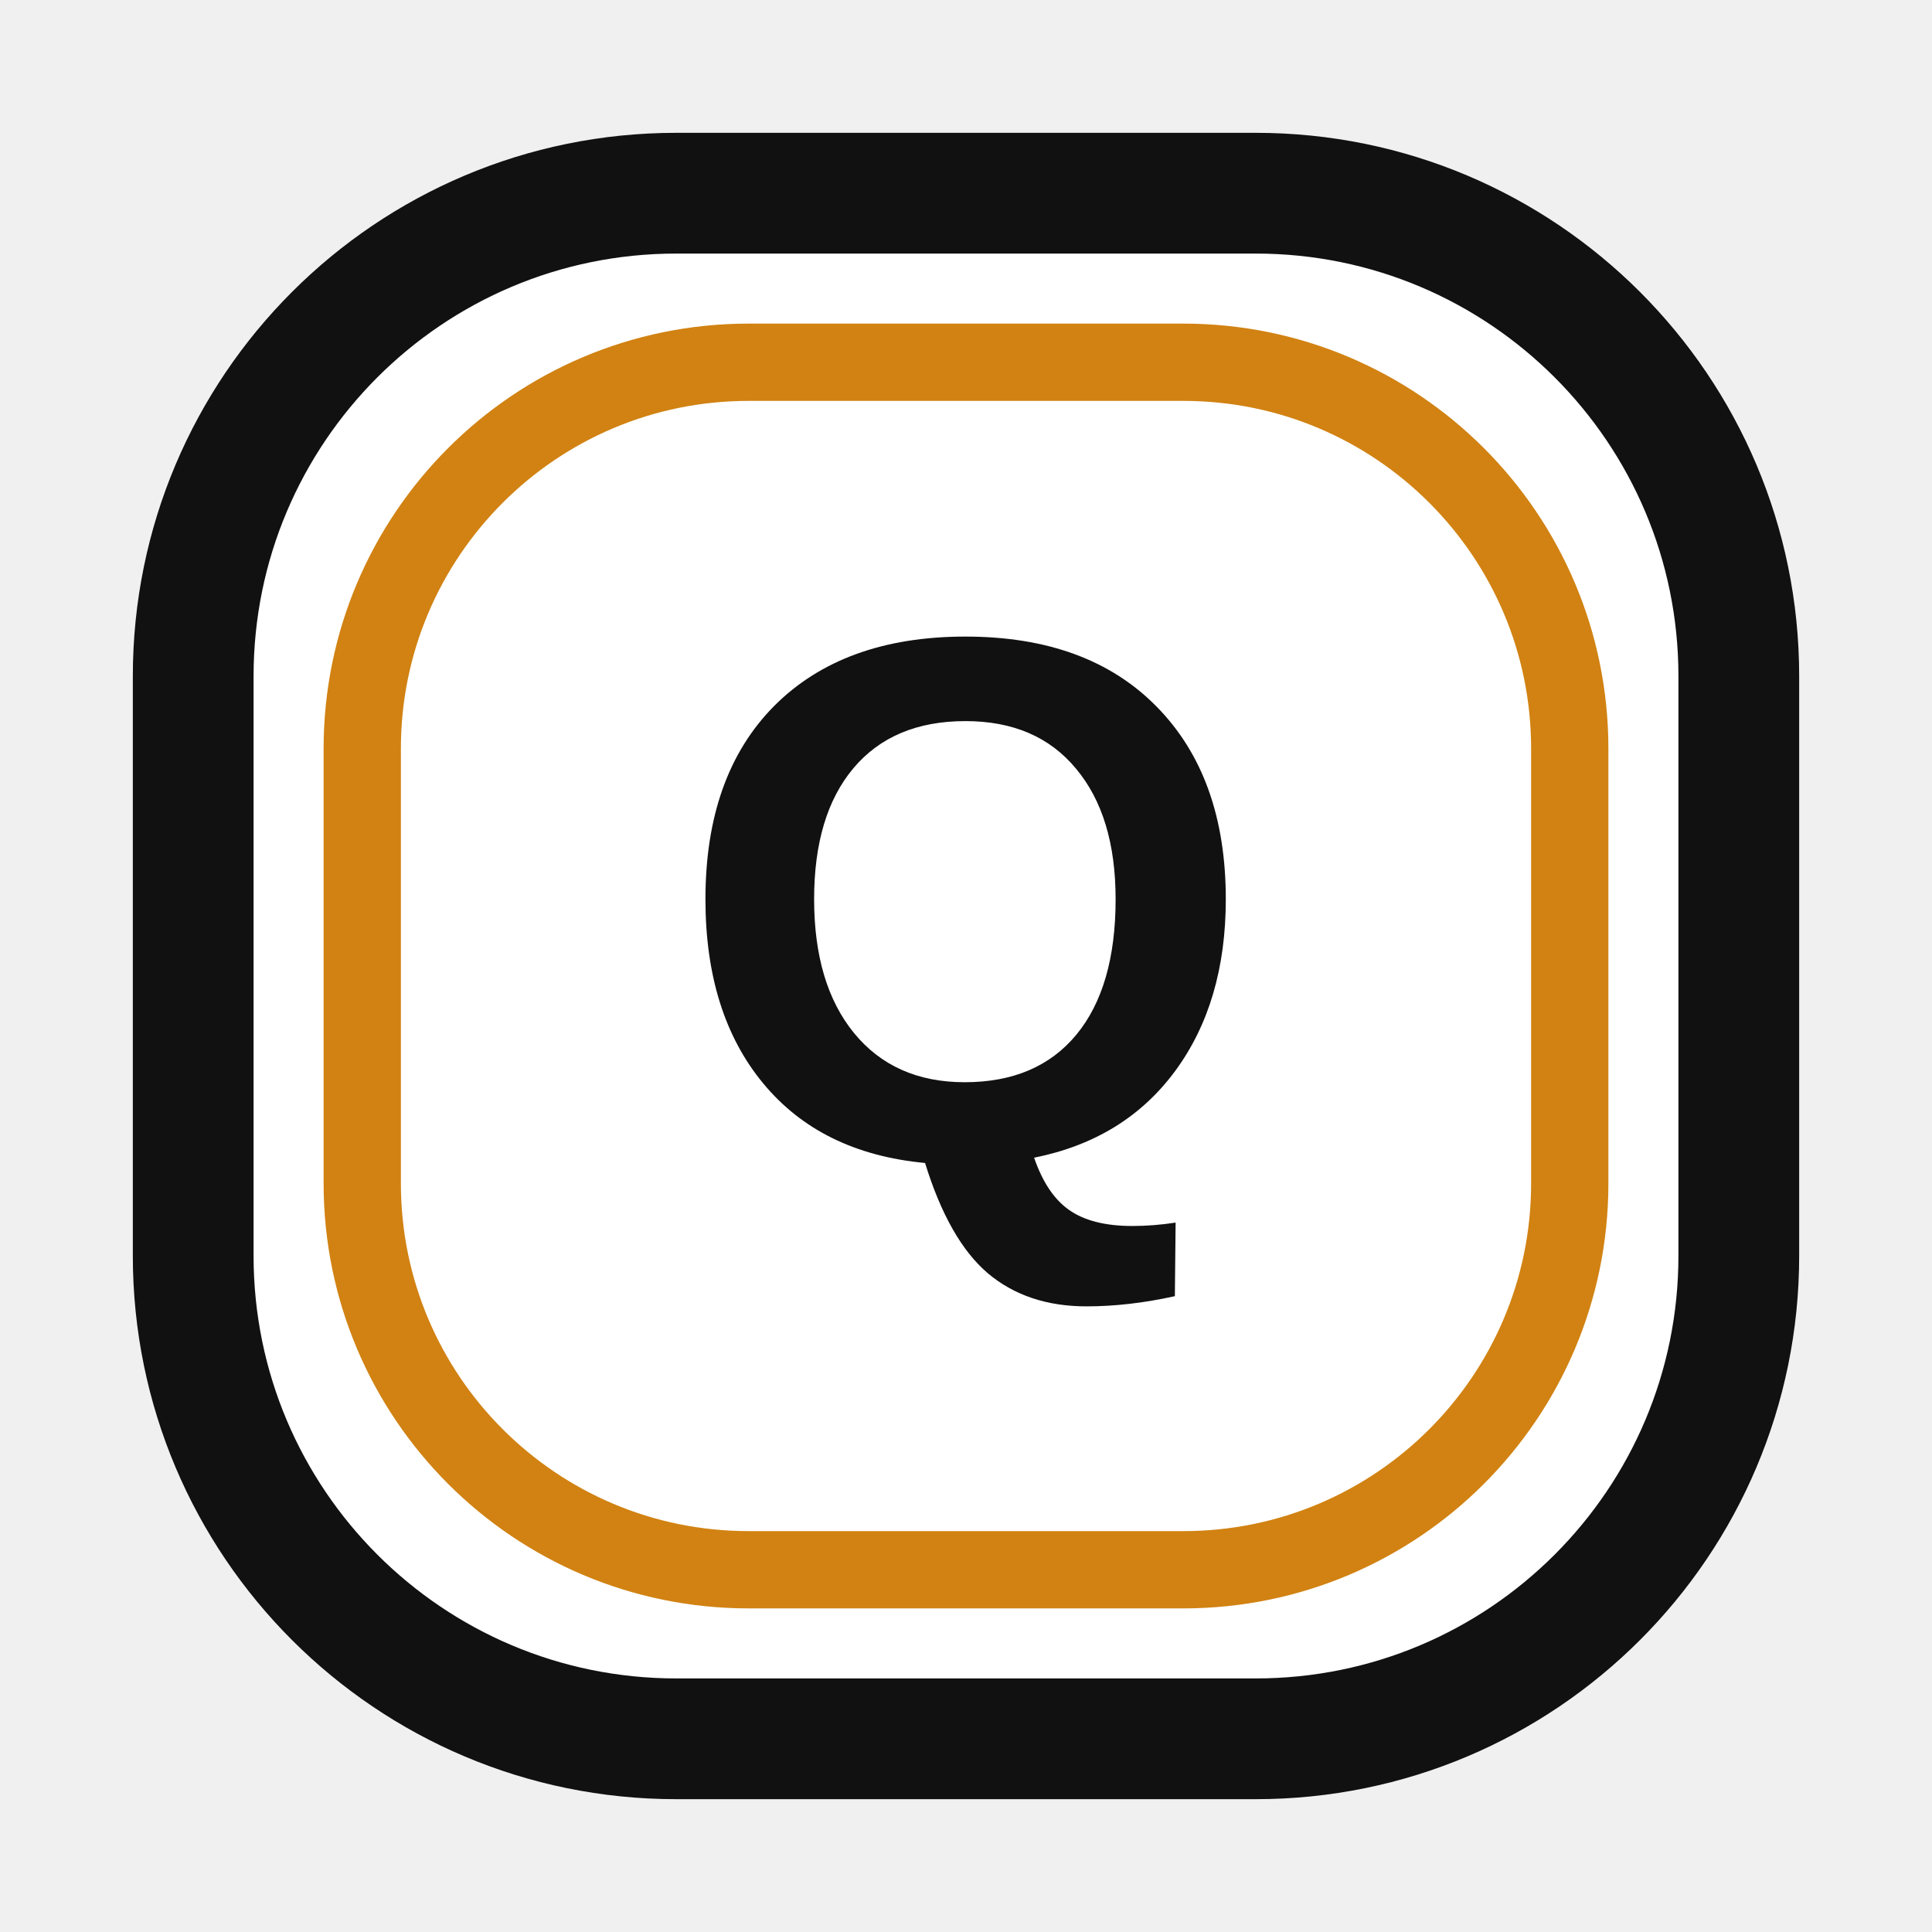
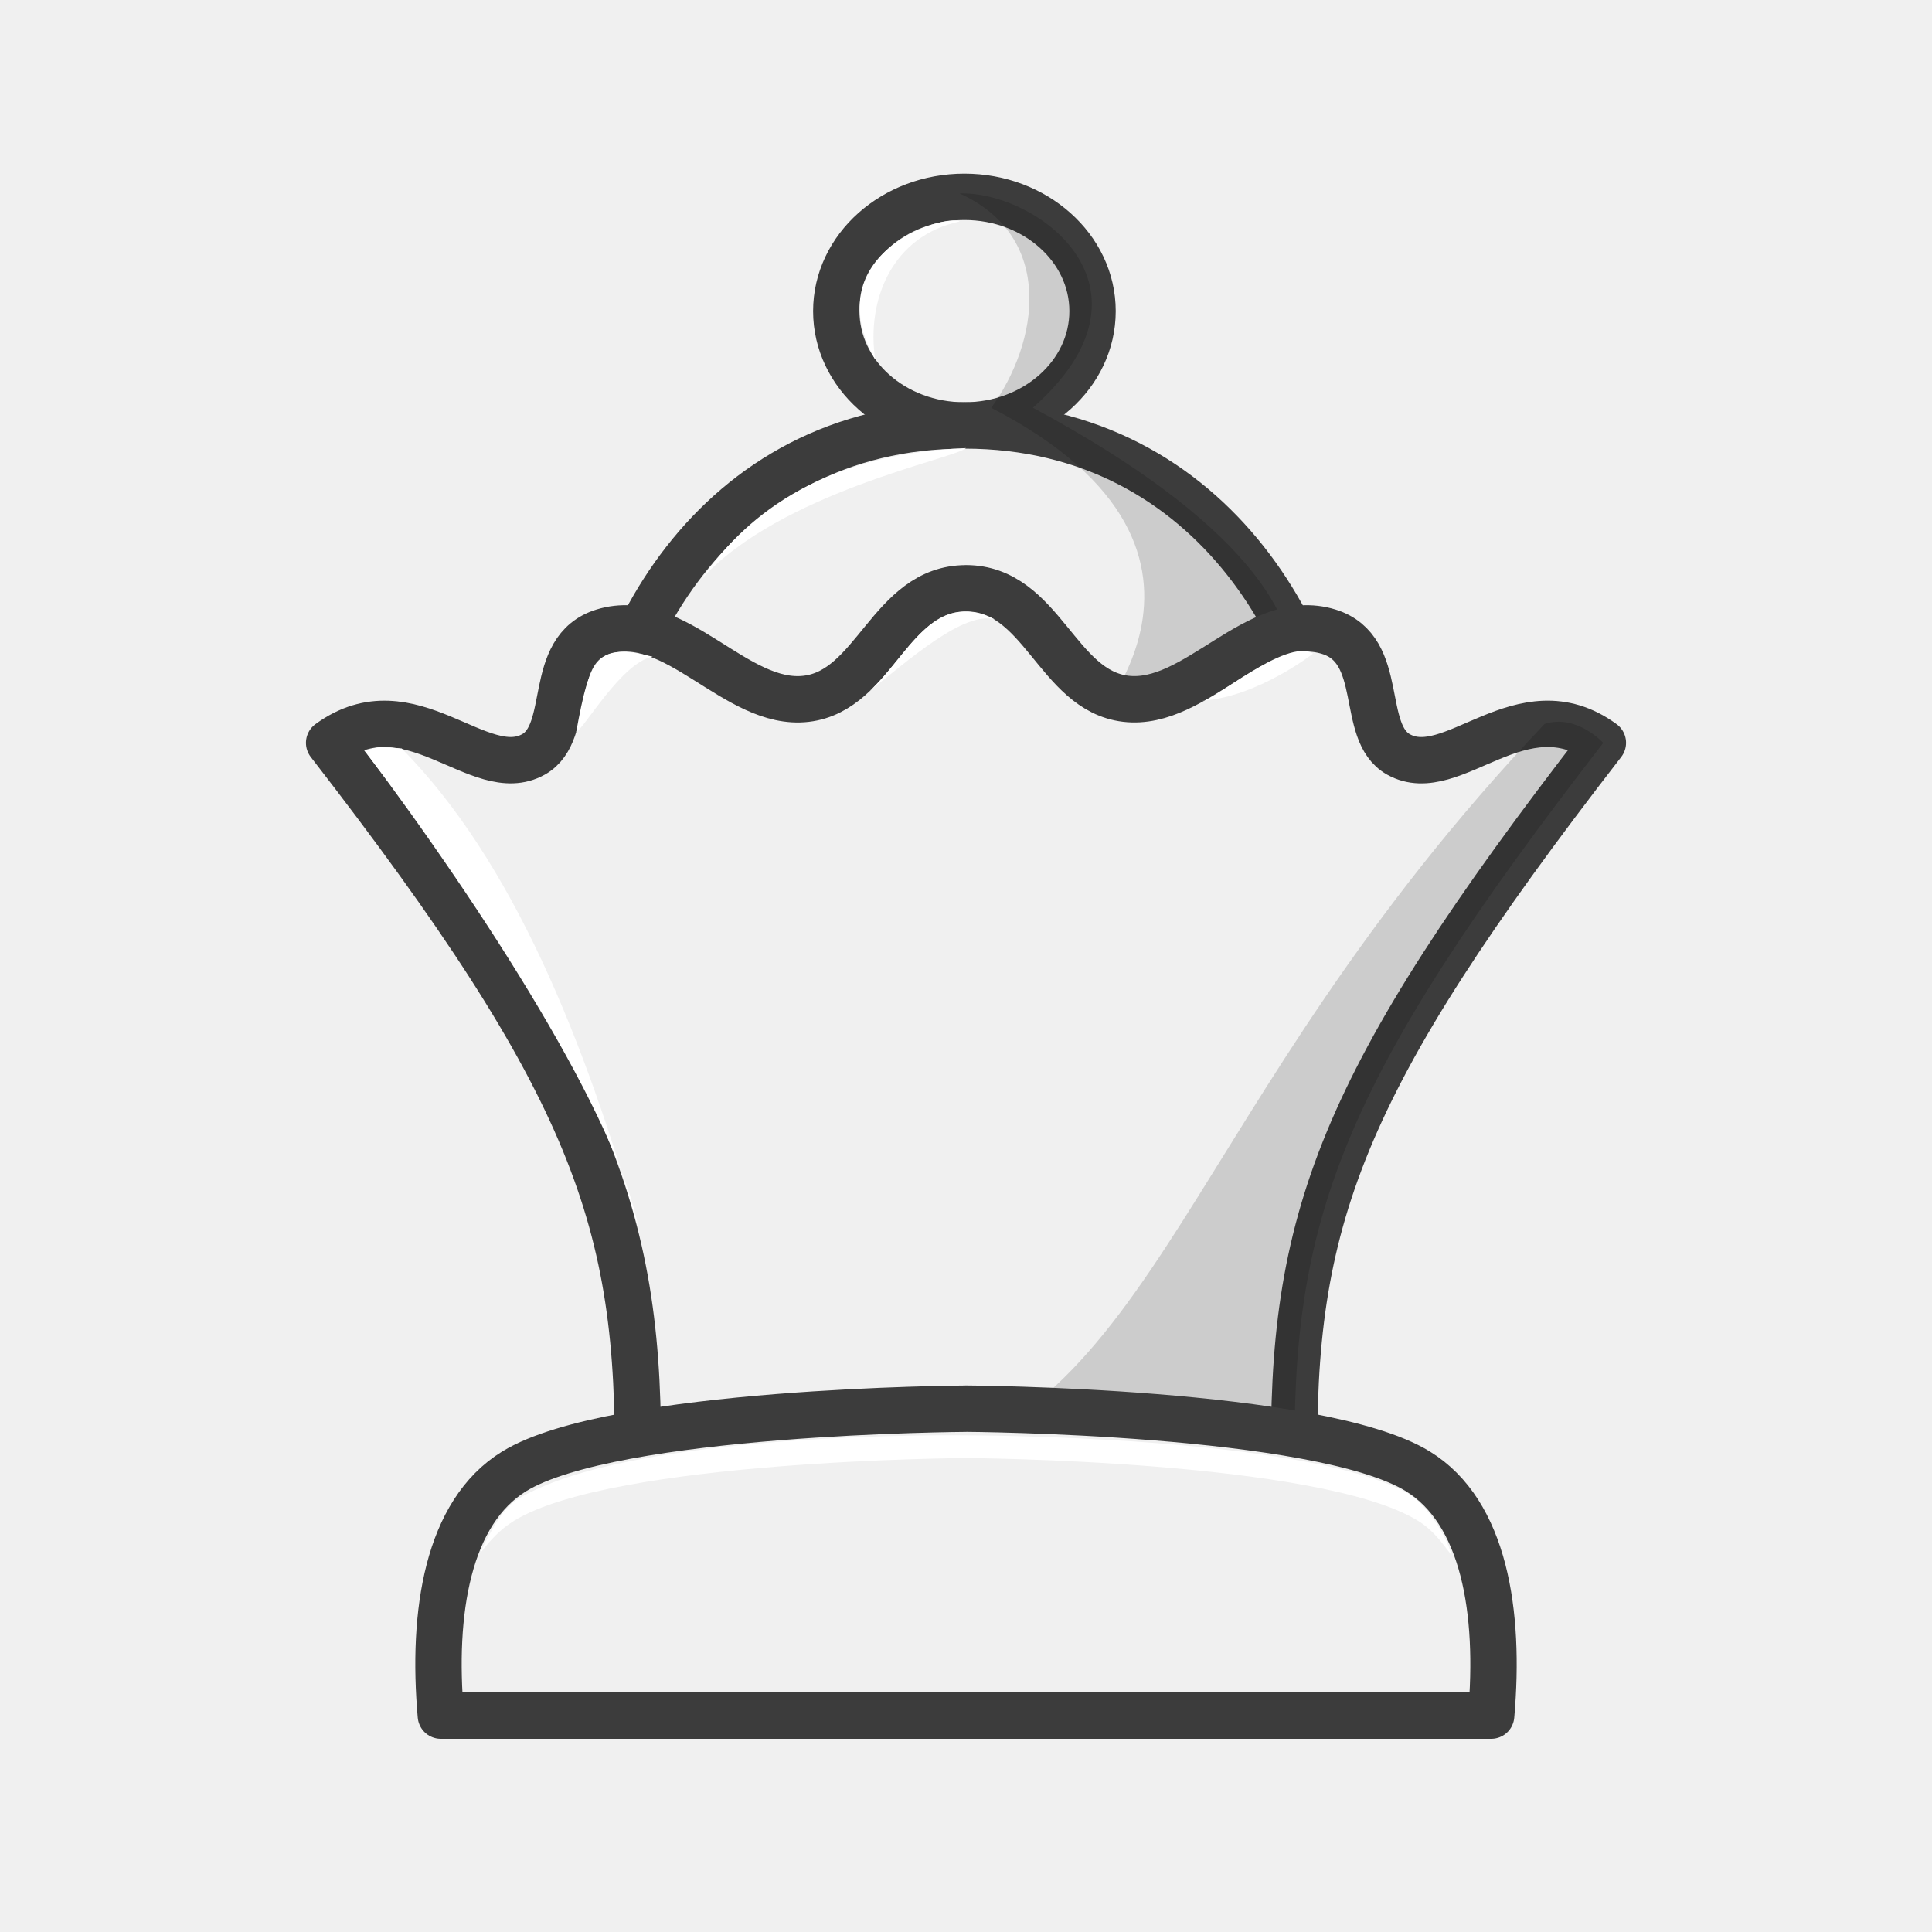
- <svg xmlns="http://www.w3.org/2000/svg" viewBox="0 0 80 80" role="img" aria-labelledby="title desc">
-   <rect x="8" y="8" width="64" height="64" rx="20" fill="#ffffff" stroke="#111111" stroke-width="5" />
-   <rect x="15" y="15" width="50" height="50" rx="16" fill="none" stroke="#d18212" stroke-width="3.2" />
-   <text x="40" y="48" text-anchor="middle" font-family="Manrope, Arial, sans-serif" font-size="31" font-weight="900" fill="#111111">Q</text>
+ <svg xmlns="http://www.w3.org/2000/svg" fill-rule="evenodd" clip-rule="evenodd" image-rendering="optimizeQuality" shape-rendering="geometricPrecision" text-rendering="geometricPrecision" viewBox="0 0 50 50">
+   <path fill="#f0f0f0" stroke="#3c3c3c" stroke-linecap="round" stroke-linejoin="round" stroke-width="1.2" d="M24.959 5.094a2.958 3.316 90 0 0-3.316 2.958 2.958 3.316 90 0 0 3.316 2.959 2.958 3.316 90 0 0 3.316-2.959 2.958 3.316 90 0 0-3.316-2.958" />
+   <path fill="#fff" d="M24.836 5.732c-.376-.21-3.724.806-2.185 3.576-.235-1.545.438-3.203 2.185-3.576" />
+   <path fill="#f0f0f0" stroke="#3c3c3c" stroke-linecap="round" stroke-linejoin="round" stroke-width="1.2" d="M24.959 11.011c-6.507 0-9.595 5.884-9.595 10.358h19.263c0-4.474-3.16-10.358-9.668-10.358" />
+   <path fill="#fff" d="M18.161 14.977c1.042-1.478 2.92-3.22 6.84-3.38-.31.277-4.788 1.138-6.84 3.38" />
+   <path d="M24.836 5.007s.046.238 0 0c2.48 1.129 2.05 3.847.817 5.547 7.354 3.803 2.213 8.669 2.212 8.668h2.701c1.762 1.287 7.209-2.741-3.835-8.67 3.528-3.115.097-5.606-1.895-5.546z" opacity=".15" />
+   <path fill="#f0f0f0" stroke="#3c3c3c" stroke-linecap="round" stroke-linejoin="round" stroke-width="1.2" d="M25 15.225c-1.971 0-2.348 2.65-4.137 2.86-1.82.213-3.381-2.312-5.25-1.737-1.495.46-.778 2.6-1.805 3.175-1.402.785-3.185-1.832-5.29-.298 6.838 8.829 8.085 12.377 7.983 18.819h16.998c-.103-6.443 1.144-9.99 7.983-18.82-2.106-1.533-3.889 1.084-5.29.3-1.027-.576-.311-2.716-1.806-3.176-1.868-.575-3.429 1.95-5.25 1.736-1.789-.21-2.166-2.86-4.137-2.86z" />
+   <path fill="#fff" d="M9.895 19.34c-.136-.01-.331.056-.458.085 3.081 4.1 6.575 9.537 7.099 12.417-1.407-4.933-3.267-9.562-6.14-12.472z" />
+   <path d="M39.974 18.735c-9.485 10.003-9.924 17.985-16.941 19.31h10.476c-.103-6.443 1.145-9.99 7.983-18.819 0 0-.688-.756-1.518-.491" opacity=".15" />
+   <path fill="#fff" d="M14.912 18.945c.203-.088 1.184-1.808 1.98-1.95-1.42-.346-1.618-.046-1.98 1.95m7.599-1.069c.953-.847 1.633-2.655 3.238-1.845-.798-.23-2.215 1.04-3.238 1.845m8.609.257c.21.07 2.176-1.642 2.862-1.218 0 0-1.43 1.12-2.862 1.218" />
+   <path fill="#f0f0f0" stroke="#3c3c3c" stroke-linejoin="round" stroke-width="1.2" d="M25 36.457s-9.13.048-11.691 1.62c-1.727 1.06-2.135 3.65-1.9 6.323h27.182c.235-2.672-.172-5.264-1.9-6.324-2.56-1.571-11.69-1.62-11.69-1.62z" />
+   <path fill="#fff" d="M25 37.147s-8.712-.137-11.624 1.666c-.37.229-.7.84-.954 1.39.261-.331.502-.613.887-.849C15.869 37.783 25 37.734 25 37.734s9.132.049 11.692 1.62c.391.24.593.532.856.87.026-.076-.409-1.158-1.144-1.596C33.648 37.136 25 37.147 25 37.147" />
</svg>
